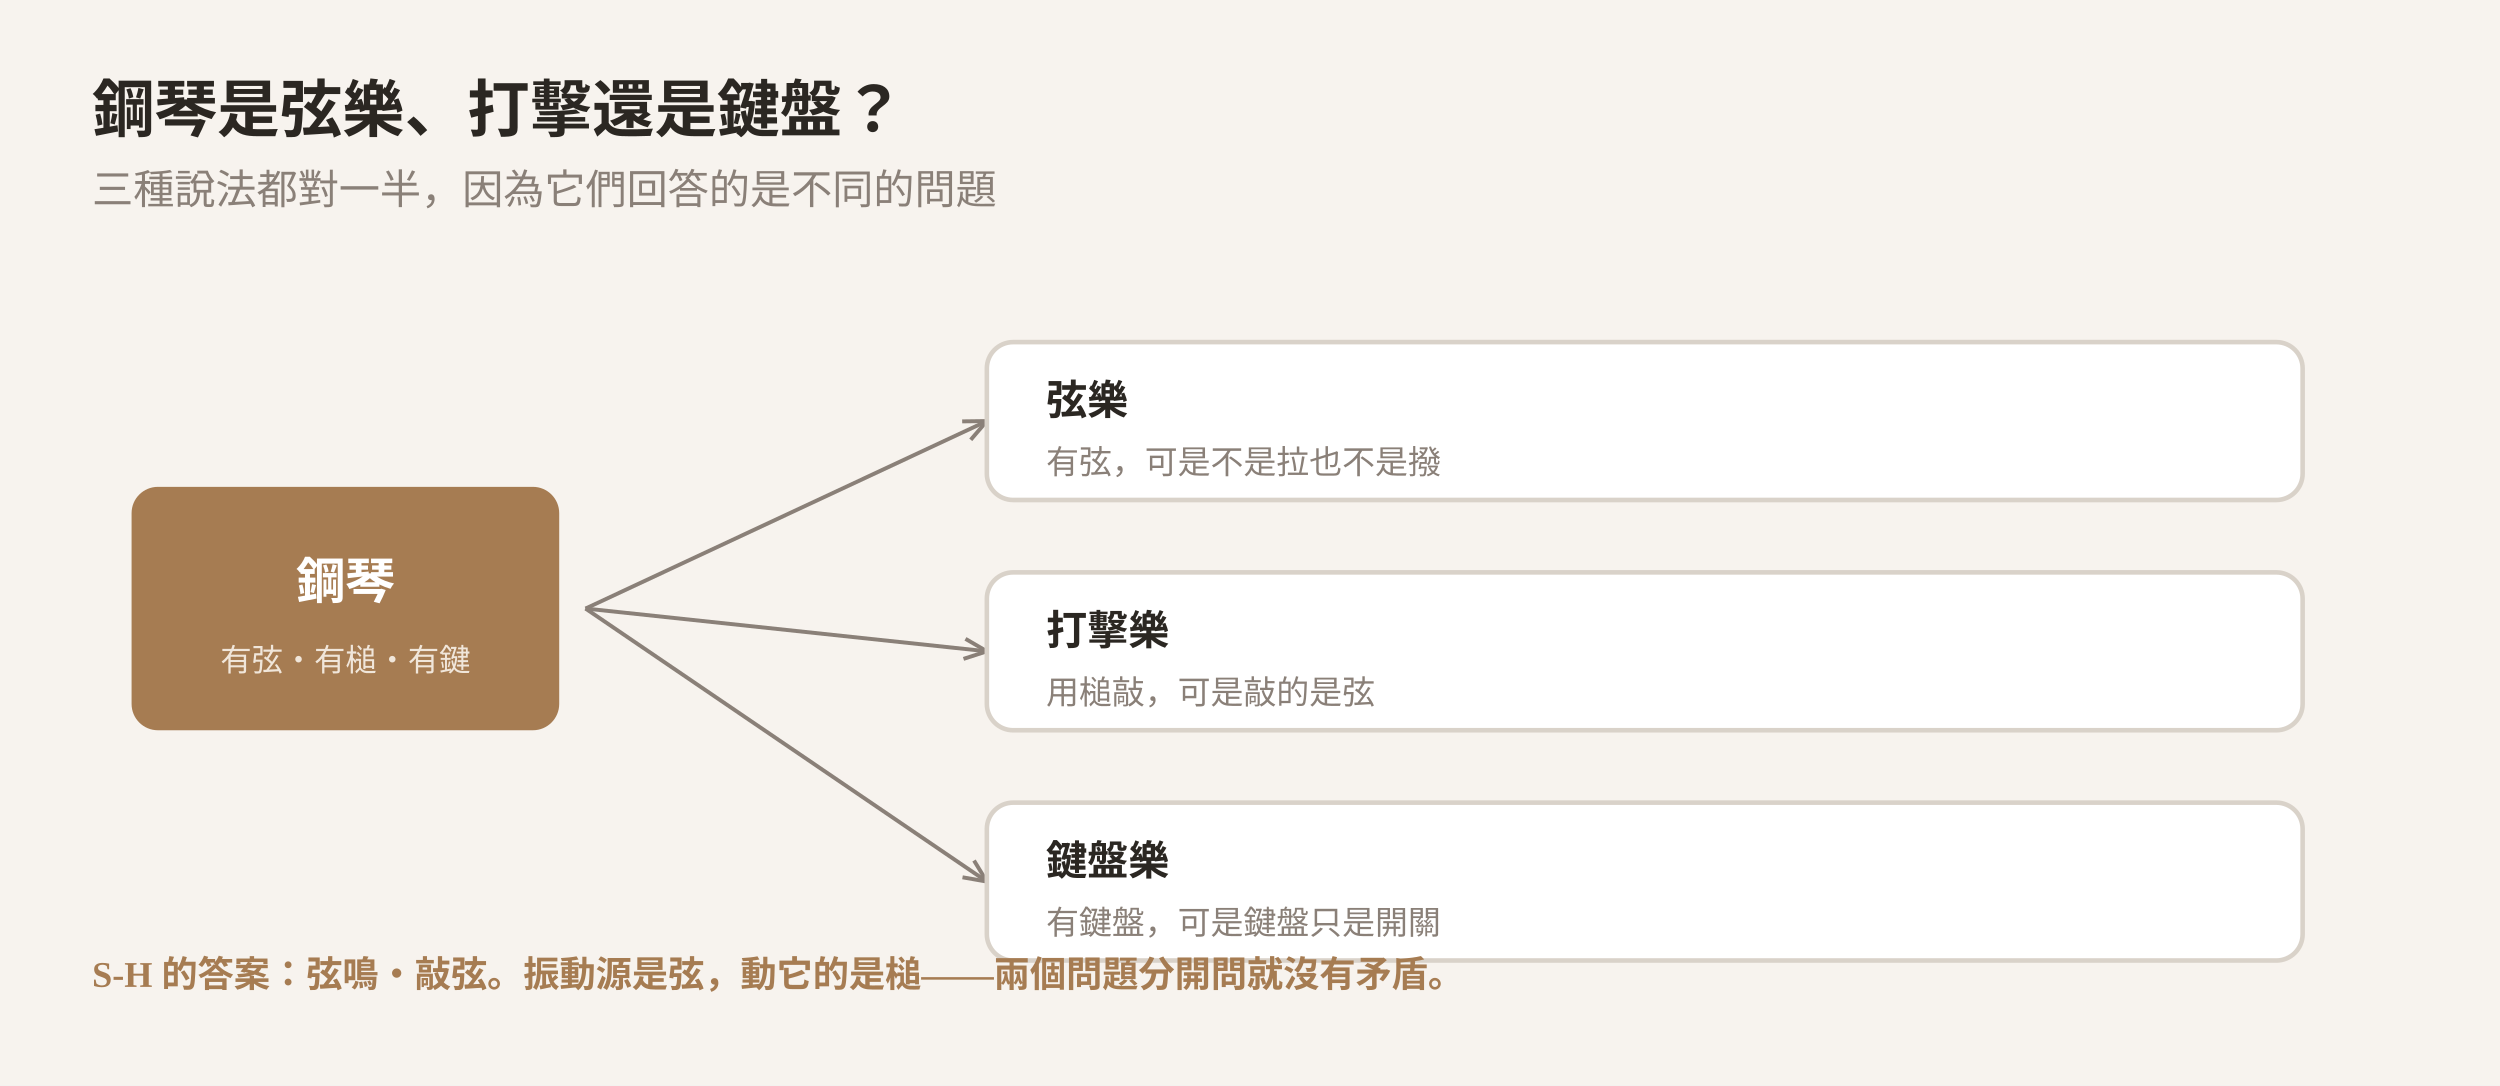
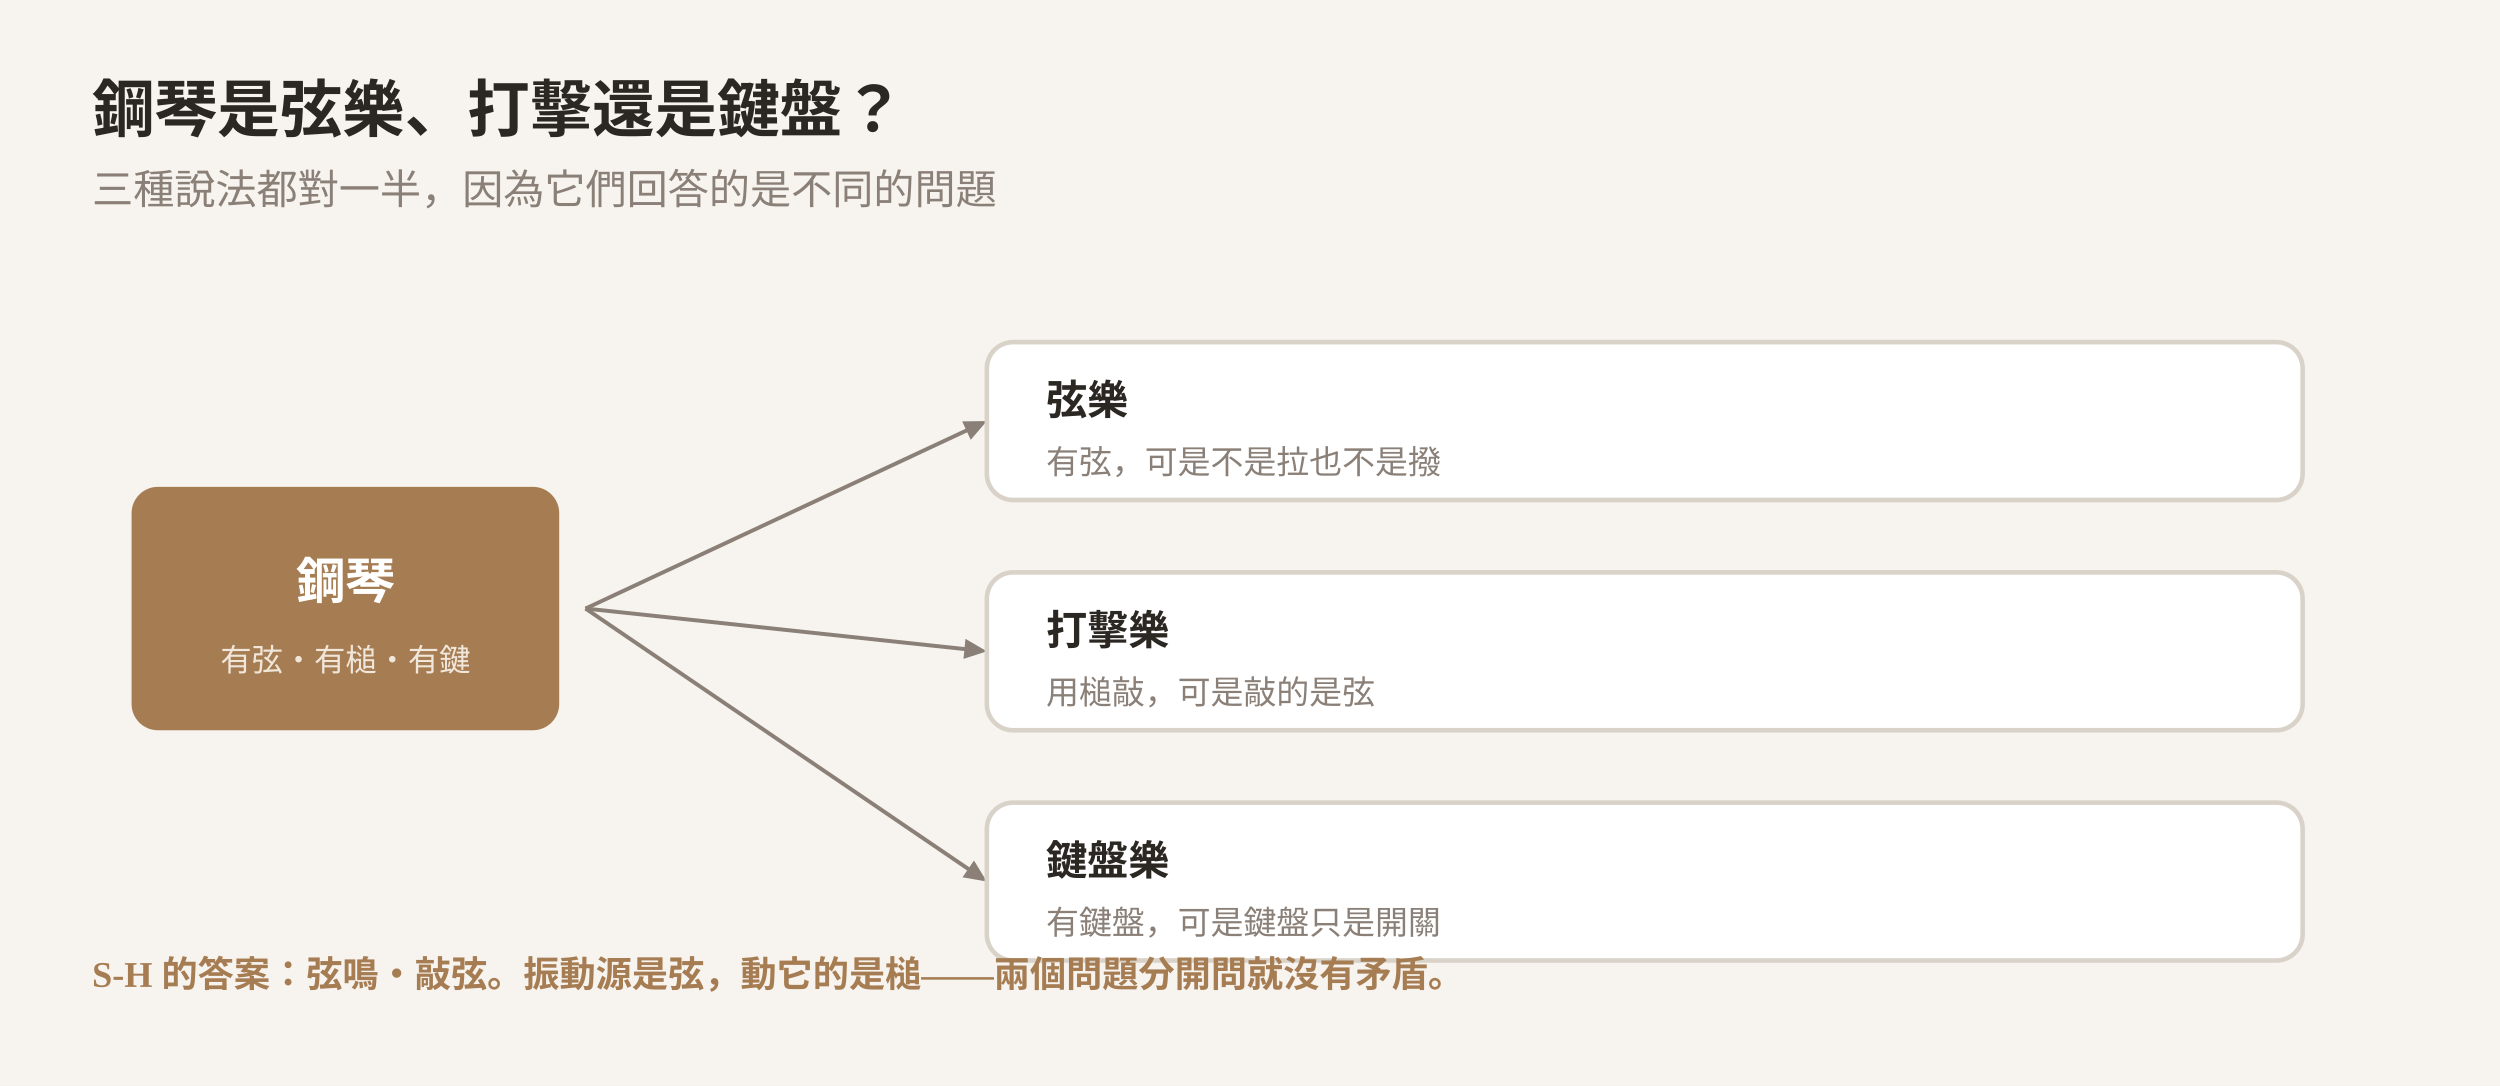
<svg xmlns="http://www.w3.org/2000/svg" viewBox="0 0 760 330" width="100%" role="img" aria-label="鋼琴是弦樂、打擊還是鍵盤？">
  <rect width="760" height="330" fill="#f7f3ee" />
  <text x="28.0" y="40.0" font-size="19" text-anchor="start" fill="#2b2722" font-weight="700">鋼琴是弦樂、打擊還是鍵盤？</text>
  <text x="28.0" y="62.0" font-size="12.5" text-anchor="start" fill="#8a8078" font-weight="400">三種說法都對一半，因為它們回答的是不同的問題</text>
  <rect x="40.0" y="148.0" width="130.0" height="74.0" rx="8" fill="#A67C52" stroke="none" stroke-width="1.4" />
  <text x="105.0" y="182.0" font-size="15" text-anchor="middle" fill="#fff" font-weight="700">鋼琴</text>
  <text x="105.0" y="204.0" font-size="9.5" text-anchor="middle" fill="#f0e6da" font-weight="400">有弦・有槌・有鍵</text>
-   <line x1="178.0" y1="185.0" x2="300.0" y2="128.0" stroke="#8a8078" stroke-width="1.2" />
-   <path d="M295.1 133.7 L300.0 128.0 L292.5 128.1" fill="none" stroke="#8a8078" stroke-width="1.2" />
+   <line x1="178.0" y1="185.0" x2="294.6" y2="130.5" stroke="#8a8078" stroke-width="1.2" />
+   <polygon points="300.0,128.0 295.1,133.7 292.5,128.1" fill="#8a8078" />
  <rect x="300.0" y="104.0" width="400.0" height="48.0" rx="8" fill="#fff" stroke="#d9d2c9" stroke-width="1.4" />
  <text x="318.0" y="126.0" font-size="12.5" text-anchor="start" fill="#2b2722" font-weight="700">弦樂</text>
  <text x="318.0" y="144.0" font-size="10" text-anchor="start" fill="#8a8078" font-weight="400">有弦，可是不是拉也不是撥</text>
-   <line x1="178.0" y1="185.0" x2="300.0" y2="198.0" stroke="#8a8078" stroke-width="1.2" />
-   <path d="M292.9 200.3 L300.0 198.0 L293.5 194.2" fill="none" stroke="#8a8078" stroke-width="1.2" />
+   <line x1="178.0" y1="185.0" x2="294.0" y2="197.4" stroke="#8a8078" stroke-width="1.2" />
+   <polygon points="300.0,198.0 292.9,200.3 293.5,194.2" fill="#8a8078" />
  <rect x="300.0" y="174.0" width="400.0" height="48.0" rx="8" fill="#fff" stroke="#d9d2c9" stroke-width="1.4" />
  <text x="318.0" y="196.0" font-size="12.5" text-anchor="start" fill="#2b2722" font-weight="700">打擊樂</text>
  <text x="318.0" y="214.0" font-size="10" text-anchor="start" fill="#8a8078" font-weight="400">用槌敲，可是敲的是弦</text>
-   <line x1="178.0" y1="185.0" x2="300.0" y2="268.0" stroke="#8a8078" stroke-width="1.2" />
-   <path d="M292.6 266.7 L300.0 268.0 L296.1 261.6" fill="none" stroke="#8a8078" stroke-width="1.2" />
+   <line x1="178.0" y1="185.0" x2="295.0" y2="264.6" stroke="#8a8078" stroke-width="1.2" />
+   <polygon points="300.0,268.0 292.6,266.7 296.1,261.6" fill="#8a8078" />
  <rect x="300.0" y="244.0" width="400.0" height="48.0" rx="8" fill="#fff" stroke="#d9d2c9" stroke-width="1.4" />
  <text x="318.0" y="266.0" font-size="12.5" text-anchor="start" fill="#2b2722" font-weight="700">鍵盤樂</text>
  <text x="318.0" y="284.0" font-size="10" text-anchor="start" fill="#8a8078" font-weight="400">有鍵盤，可是鍵盤只是開關</text>
  <rect x="300.0" y="290.0" width="400.0" height="0.0" rx="0" fill="none" stroke="none" stroke-width="1.4" />
  <text x="28.0" y="300.0" font-size="11" text-anchor="start" fill="#A67C52" font-weight="700">S-H 的答案：弦鳴・敲弦。振動源是弦，動它的是槌——兩個問題分開問就沒有矛盾。</text>
</svg>
